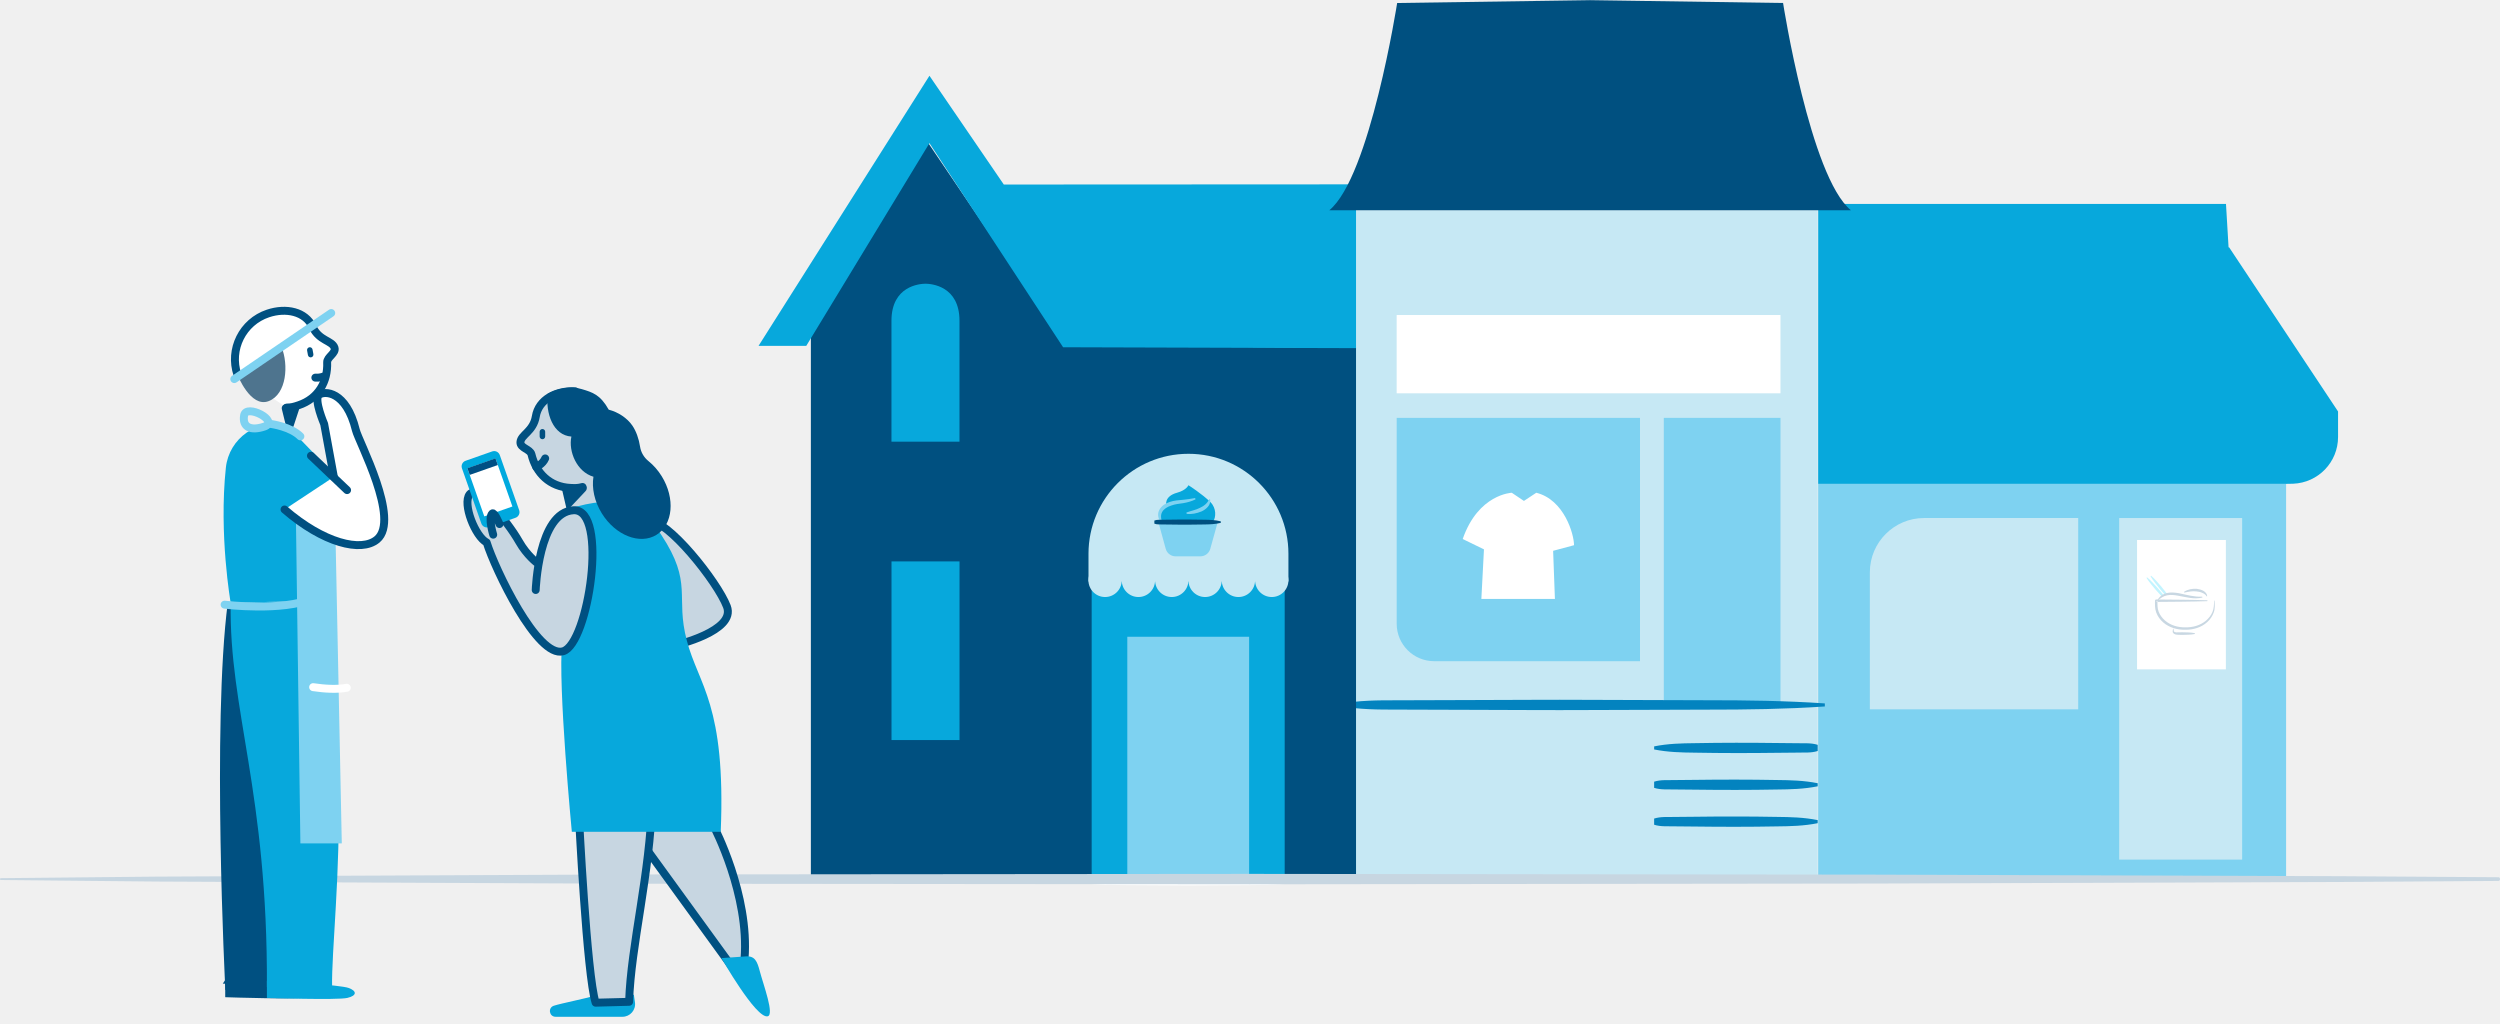
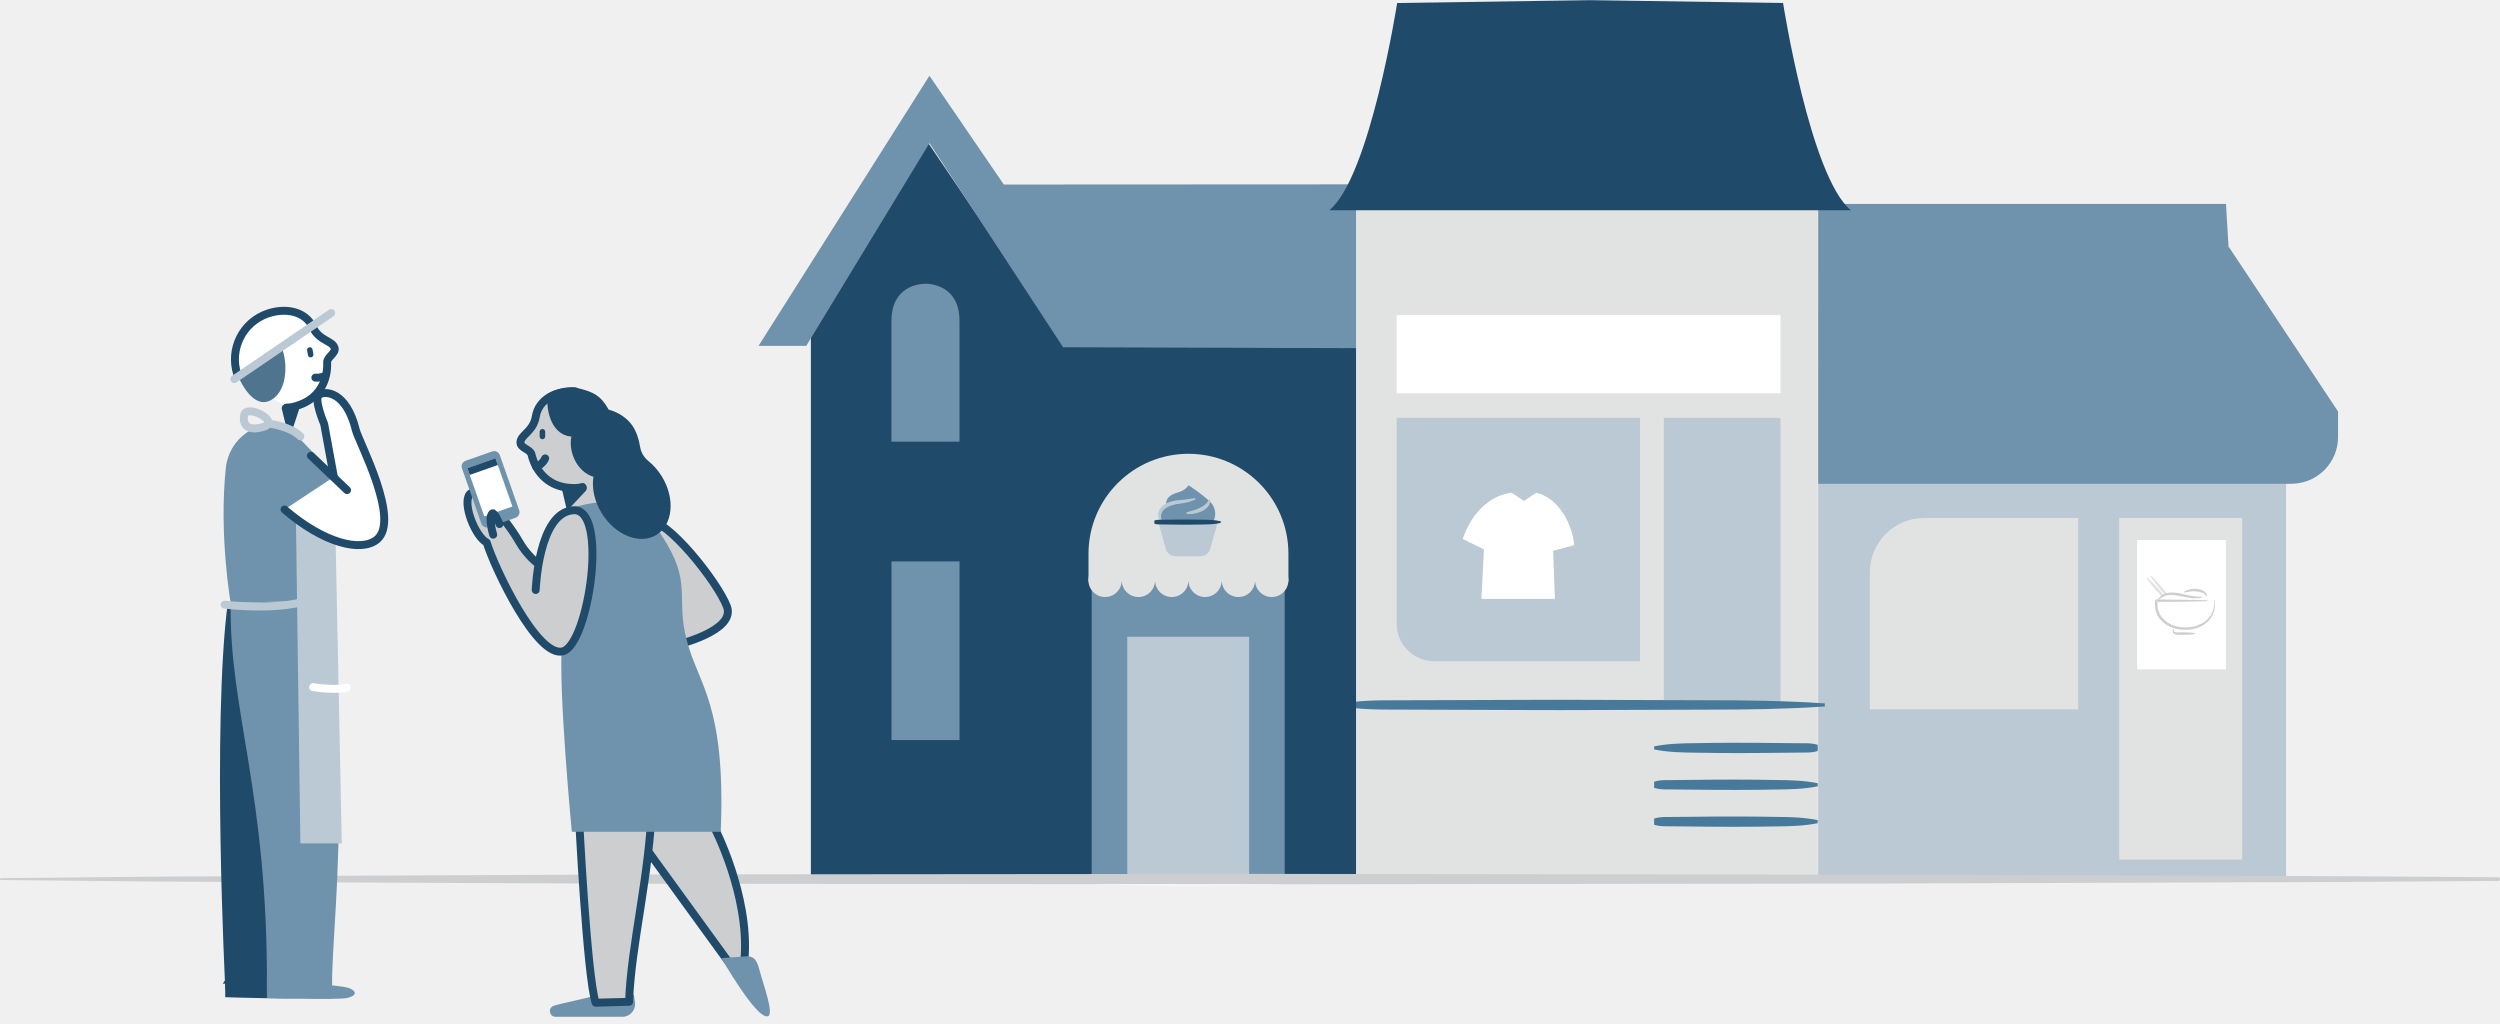
<svg xmlns="http://www.w3.org/2000/svg" version="1.1" viewBox="0 0 315 129">
  <g fill="none" fill-rule="evenodd">
-     <path d="m156.63 50.227c0.803-0.18 1.606-0.213 2.409-0.208 0.803 0.011 1.606 0.055 2.409 0.206 0.053 0.01 0.089 0.065 0.079 0.123-0.007 0.045-0.04 0.078-0.079 0.087-0.803 0.152-1.606 0.195-2.409 0.206-0.803 0.006-1.606-0.028-2.409-0.207-0.053-0.012-0.086-0.068-0.076-0.125 0.008-0.043 0.039-0.074 0.076-0.082" fill="#C7D6E1" />
-     <path d="m179.65 68.698c0.803-0.179 1.606-0.213 2.409-0.207 0.803 0.011 1.606 0.054 2.409 0.206 0.053 0.01 0.089 0.065 0.079 0.122-0.007 0.045-0.04 0.079-0.079 0.087-0.803 0.152-1.606 0.195-2.409 0.206-0.803 0.006-1.606-0.027-2.409-0.207-0.053-0.012-0.086-0.068-0.076-0.125 0.008-0.043 0.039-0.074 0.076-0.082" fill="#C7D6E1" />
-     <path d="m121.83 58.258c0.803-0.18 1.606-0.213 2.409-0.207 0.803 0.011 1.606 0.054 2.409 0.206 0.053 0.01 0.089 0.065 0.079 0.123-0.007 0.045-0.04 0.078-0.079 0.087-0.803 0.152-1.606 0.195-2.409 0.206-0.803 0.006-1.606-0.028-2.409-0.207-0.053-0.012-0.087-0.068-0.076-0.125 0.008-0.043 0.039-0.074 0.076-0.082" fill="#C7D6E1" />
-     <polygon points="229.09 111.13 288.05 111.13 288.05 60.967 229.09 60.967" fill="#7ED2F1" />
-     <path d="m235.6 72.111v17.261h26.253v-24.101h-19.412c-3.778 0-6.84 3.063-6.84 6.84" fill="#C6E8F4" />
-     <polygon points="267.02 108.31 282.51 108.31 282.51 65.271 267.02 65.271" fill="#C6E8F4" />
+     <path d="m156.63 50.227c0.803-0.18 1.606-0.213 2.409-0.208 0.803 0.011 1.606 0.055 2.409 0.206 0.053 0.01 0.089 0.065 0.079 0.123-0.007 0.045-0.04 0.078-0.079 0.087-0.803 0.152-1.606 0.195-2.409 0.206-0.803 0.006-1.606-0.028-2.409-0.207-0.053-0.012-0.086-0.068-0.076-0.125 0.008-0.043 0.039-0.074 0.076-0.082" fill="#CCCED0" />
+     <path d="m179.65 68.698c0.803-0.179 1.606-0.213 2.409-0.207 0.803 0.011 1.606 0.054 2.409 0.206 0.053 0.01 0.089 0.065 0.079 0.122-0.007 0.045-0.04 0.079-0.079 0.087-0.803 0.152-1.606 0.195-2.409 0.206-0.803 0.006-1.606-0.027-2.409-0.207-0.053-0.012-0.086-0.068-0.076-0.125 0.008-0.043 0.039-0.074 0.076-0.082" fill="#CCCED0" />
+     <path d="m121.83 58.258c0.803-0.18 1.606-0.213 2.409-0.207 0.803 0.011 1.606 0.054 2.409 0.206 0.053 0.01 0.089 0.065 0.079 0.123-0.007 0.045-0.04 0.078-0.079 0.087-0.803 0.152-1.606 0.195-2.409 0.206-0.803 0.006-1.606-0.028-2.409-0.207-0.053-0.012-0.087-0.068-0.076-0.125 0.008-0.043 0.039-0.074 0.076-0.082" fill="#CCCED0" />
+     <polygon points="229.09 111.13 288.05 111.13 288.05 60.967 229.09 60.967" fill="#BBC9D5" />
+     <path d="m235.6 72.111v17.261h26.253v-24.101h-19.412c-3.778 0-6.84 3.063-6.84 6.84" fill="#E1E2E2" />
+     <polygon points="267.02 108.31 282.51 108.31 282.51 65.271 267.02 65.271" fill="#E1E2E2" />
    <polygon points="269.27 84.34 280.46 84.34 280.46 68.038 269.27 68.038" fill="#fff" />
-     <path d="m280.8 31.162h0.069l13.733 20.696h-0.007v3.207c0 3.164-2.496 5.759-5.657 5.884-0.283 0.012-0.579 0.017-0.89 0.017h-58.961v-9.108l0.006-20.696 2.33e-4 -5.465h51.381l0.325 5.465z" fill="#07A8DC" />
+     <path d="m280.8 31.162h0.069l13.733 20.696h-0.007v3.207c0 3.164-2.496 5.759-5.657 5.884-0.283 0.012-0.579 0.017-0.89 0.017h-58.961v-9.108l0.006-20.696 2.33e-4 -5.465h51.381l0.325 5.465z" fill="#6F93AD" />
    <path d="m281.32 93.251h17.215" fill="#fff" />
    <path d="m286.54 110.55h6.77" fill="#fff" />
-     <polygon points="170.78 111.07 229.03 111.07 229.03 26.49 170.78 26.49" fill="#C6E8F4" />
-     <path d="m206.64 83.309h-25.938c-2.607 0-4.719-2.113-4.719-4.719v-25.938h30.657v30.657z" fill="#7ED2F1" />
+     <polygon points="170.78 111.07 229.03 111.07 229.03 26.49 170.78 26.49" fill="#E1E2E2" />
+     <path d="m206.64 83.309h-25.938c-2.607 0-4.719-2.113-4.719-4.719v-25.938h30.657v30.657z" fill="#BBC9D5" />
    <polygon points="175.98 49.557 224.34 49.557 224.34 39.693 175.98 39.693" fill="#fff" />
-     <polygon points="209.64 88.822 224.34 88.822 224.34 52.652 209.64 52.652" fill="#7ED2F1" />
+     <polygon points="209.64 88.822 224.34 88.822 224.34 52.652 209.64 52.652" fill="#BBC9D5" />
    <path d="m170.57 88.822h59.358" fill="#fff" />
-     <path d="m170.57 88.435c2.473-0.271 4.946-0.176 7.42-0.205l7.42-0.024c4.946-0.006 9.893-0.056 14.839-0.024l14.84 0.049c4.946-0.003 9.893 0.063 14.839 0.398v0.387c-4.946 0.335-9.893 0.402-14.839 0.399l-14.84 0.049c-4.946 0.032-9.893-0.018-14.839-0.024l-7.42-0.024c-2.474-0.03-4.947 0.066-7.42-0.205v-0.773z" fill="#0383BF" />
+     <path d="m170.57 88.435c2.473-0.271 4.946-0.176 7.42-0.205l7.42-0.024c4.946-0.006 9.893-0.056 14.839-0.024l14.84 0.049c4.946-0.003 9.893 0.063 14.839 0.398v0.387c-4.946 0.335-9.893 0.402-14.839 0.399l-14.84 0.049c-4.946 0.032-9.893-0.018-14.839-0.024l-7.42-0.024c-2.474-0.03-4.947 0.066-7.42-0.205v-0.773z" fill="#46799A" />
    <path d="m229.03 94.238h-20.608" fill="#fff" />
-     <path d="m229.03 94.625c-0.859 0.276-1.717 0.172-2.576 0.205l-2.576 0.024c-1.717 0.009-3.435 0.048-5.152 0.032-1.718 0.002-3.435-0.021-5.152-0.05-1.718-0.016-3.435-0.058-5.152-0.405v-0.387c1.717-0.348 3.435-0.389 5.152-0.405 1.717-0.03 3.435-0.053 5.152-0.051 1.717-0.016 3.435 0.023 5.152 0.032l2.576 0.025c0.859 0.032 1.717-0.071 2.576 0.205v0.773z" fill="#0383BF" />
+     <path d="m229.03 94.625c-0.859 0.276-1.717 0.172-2.576 0.205l-2.576 0.024c-1.717 0.009-3.435 0.048-5.152 0.032-1.718 0.002-3.435-0.021-5.152-0.05-1.718-0.016-3.435-0.058-5.152-0.405v-0.387c1.717-0.348 3.435-0.389 5.152-0.405 1.717-0.03 3.435-0.053 5.152-0.051 1.717-0.016 3.435 0.023 5.152 0.032l2.576 0.025c0.859 0.032 1.717-0.071 2.576 0.205v0.773z" fill="#46799A" />
    <path d="m208.42 98.88h20.608" fill="#fff" />
-     <path d="m208.42 98.493c0.859-0.276 1.717-0.172 2.576-0.205l2.576-0.024c1.717-0.01 3.435-0.048 5.152-0.032 1.717-0.003 3.435 0.021 5.152 0.05 1.718 0.016 3.435 0.057 5.152 0.405v0.387c-1.717 0.348-3.435 0.389-5.152 0.405-1.717 0.029-3.435 0.053-5.152 0.05-1.718 0.016-3.435-0.023-5.152-0.032l-2.576-0.024c-0.859-0.032-1.717 0.071-2.576-0.205v-0.773z" fill="#0383BF" />
+     <path d="m208.42 98.493c0.859-0.276 1.717-0.172 2.576-0.205l2.576-0.024c1.717-0.01 3.435-0.048 5.152-0.032 1.717-0.003 3.435 0.021 5.152 0.05 1.718 0.016 3.435 0.057 5.152 0.405v0.387c-1.717 0.348-3.435 0.389-5.152 0.405-1.717 0.029-3.435 0.053-5.152 0.05-1.718 0.016-3.435-0.023-5.152-0.032l-2.576-0.024c-0.859-0.032-1.717 0.071-2.576-0.205v-0.773z" fill="#46799A" />
    <path d="m208.42 103.52h20.608" fill="#fff" />
-     <path d="m208.42 103.14c0.859-0.276 1.717-0.172 2.576-0.205l2.576-0.024c1.717-0.01 3.435-0.048 5.152-0.032 1.717-0.003 3.435 0.021 5.152 0.05 1.718 0.016 3.435 0.057 5.152 0.405v0.387c-1.717 0.348-3.435 0.389-5.152 0.405-1.717 0.029-3.435 0.053-5.152 0.05-1.718 0.016-3.435-0.023-5.152-0.032l-2.576-0.024c-0.859-0.032-1.717 0.071-2.576-0.205v-0.773z" fill="#0383BF" />
+     <path d="m208.42 103.14c0.859-0.276 1.717-0.172 2.576-0.205l2.576-0.024c1.717-0.01 3.435-0.048 5.152-0.032 1.717-0.003 3.435 0.021 5.152 0.05 1.718 0.016 3.435 0.057 5.152 0.405v0.387c-1.717 0.348-3.435 0.389-5.152 0.405-1.717 0.029-3.435 0.053-5.152 0.05-1.718 0.016-3.435-0.023-5.152-0.032l-2.576-0.024c-0.859-0.032-1.717 0.071-2.576-0.205v-0.773z" fill="#46799A" />
    <path d="m186.98 69.22l-2.679-1.304c1.963-5.673 6.182-5.829 6.182-5.829l1.532 1.029 1.556-1.029c3.52 0.873 4.756 5.221 4.756 6.608l-2.633 0.707 0.225 6.067h-9.267l0.327-6.249z" fill="#fff" />
-     <polygon points="102.17 111.03 102.17 41.893 116.83 17.834 134.25 43.552 170.86 43.829 170.86 111.03" fill="#005080" />
-     <polygon points="112.33 93.247 120.9 93.247 120.9 70.737 112.33 70.737" fill="#07A8DC" />
-     <polygon points="137.55 68.018 137.55 111.23 149.71 111.23 161.87 111.23 161.87 68.018" fill="#07A8DC" />
-     <path d="m116.61 35.747c-0.744 0.009-4.286 0.284-4.286 4.675v15.231h4.286 4.286v-15.231c0-4.391-3.542-4.666-4.286-4.675" fill="#07A8DC" />
-     <polygon points="142.04 111.23 157.39 111.23 157.39 80.231 142.04 80.231" fill="#7ED2F1" />
-     <polygon points="95.576 43.579 117.11 9.545 126.48 23.251 170.86 23.228 170.86 43.867 133.95 43.753 117.11 18.035 101.59 43.579" fill="#07A8DC" />
-     <path d="m200.43 26.49h32.781c-5.127-4.207-8.544-26.112-8.544-26.112l-24.236-0.356v-0.002l-0.077 0.001-0.077-0.001v0.002l-24.236 0.356s-3.418 21.905-8.545 26.112h32.781" fill="#005080" />
-     <path d="m137.15 69.774c0-6.956 5.64-12.596 12.596-12.596 6.956 0 12.596 5.64 12.596 12.596v3.496h-25.192v-3.496z" fill="#C6E8F4" />
+     <polygon points="102.17 111.03 102.17 41.893 116.83 17.834 134.25 43.552 170.86 43.829 170.86 111.03" fill="#204A69" />
+     <polygon points="112.33 93.247 120.9 93.247 120.9 70.737 112.33 70.737" fill="#6F93AD" />
+     <polygon points="137.55 68.018 137.55 111.23 149.71 111.23 161.87 111.23 161.87 68.018" fill="#6F93AD" />
+     <path d="m116.61 35.747c-0.744 0.009-4.286 0.284-4.286 4.675v15.231h4.286 4.286v-15.231c0-4.391-3.542-4.666-4.286-4.675" fill="#6F93AD" />
+     <polygon points="142.04 111.23 157.39 111.23 157.39 80.231 142.04 80.231" fill="#BBC9D5" />
+     <polygon points="95.576 43.579 117.11 9.545 126.48 23.251 170.86 23.228 170.86 43.867 133.95 43.753 117.11 18.035 101.59 43.579" fill="#6F93AD" />
+     <path d="m200.43 26.49h32.781c-5.127-4.207-8.544-26.112-8.544-26.112l-24.236-0.356v-0.002l-0.077 0.001-0.077-0.001v0.002l-24.236 0.356s-3.418 21.905-8.545 26.112h32.781" fill="#204A69" />
+     <path d="m137.15 69.774c0-6.956 5.64-12.596 12.596-12.596 6.956 0 12.596 5.64 12.596 12.596v3.496h-25.192v-3.496z" fill="#E1E2E2" />
    <path d="m162.92 111.3c-2.201 0.22-4.402 0.218-6.603 0.231l-6.603 0.039-6.603-0.039c-2.2-0.013-4.401-0.01-6.602-0.231v-0.145c2.201-0.221 4.402-0.218 6.602-0.231l6.603-0.039 6.603 0.039c2.201 0.013 4.402 0.011 6.603 0.231v0.145z" fill="#fff" />
-     <path d="m152.85 65.715c0.372-0.525 0.436-1.676-0.322-2.433-1.05-1.048-2.787-2.145-2.787-2.145s-0.235 0.619-1.428 0.946c-1.694 0.464-1.354 1.61-1.354 1.61-0.866 0.479-1.234 1.379-0.577 2.022" fill="#07A8DC" />
-     <path d="m145.99 65.904l0.89 3.244c0.154 0.561 0.664 0.95 1.246 0.95h3.124c0.58 0 1.089-0.386 1.245-0.945l0.905-3.248" fill="#7ED2F1" />
-     <path d="m146.42 65.931c-0.429-0.346-0.655-1.04-0.376-1.622 0.272-0.576 0.834-0.902 1.363-1.072 0.536-0.175 1.106-0.221 1.622-0.26 0.518-0.041 1.031-0.134 1.556-0.223l0.054 0.165c-0.488 0.241-1.018 0.391-1.559 0.48-0.541 0.073-1.041 0.127-1.517 0.305-0.469 0.157-0.91 0.41-1.126 0.798-0.222 0.385-0.179 0.897 0.051 1.376l-0.068 0.053z" fill="#7ED2F1" />
-     <path d="m145.45 65.59c0.349-0.138 0.697-0.086 1.046-0.103l1.046-0.012c0.697-0.005 1.394-0.024 2.092-0.016 0.697-0.001 1.394 0.01 2.091 0.026 0.697 0.008 1.394 0.028 2.092 0.203v0.193c-0.697 0.173-1.394 0.194-2.092 0.203-0.697 0.015-1.394 0.027-2.091 0.026-0.697 0.008-1.394-0.012-2.092-0.016l-1.046-0.012c-0.349-0.017-0.697 0.035-1.046-0.103v-0.387z" fill="#005080" />
-     <path d="m152.47 62.904c0.075 0.327-0.051 0.702-0.28 0.956-0.227 0.261-0.511 0.453-0.81 0.585-0.605 0.246-1.237 0.378-1.867 0.301l-0.019-0.173c0.582-0.214 1.168-0.314 1.681-0.575 0.255-0.122 0.498-0.26 0.697-0.44 0.205-0.179 0.356-0.385 0.511-0.664l0.086 0.01z" fill="#7ED2F1" />
-     <path d="m141.34 73.126c0 1.159-0.94 2.099-2.099 2.099s-2.099-0.94-2.099-2.099c0-1.16 0.94-2.099 2.099-2.099s2.099 0.939 2.099 2.099" fill="#C6E8F4" />
-     <path d="m145.54 73.126c0 1.159-0.94 2.099-2.099 2.099s-2.099-0.94-2.099-2.099c0-1.16 0.94-2.099 2.099-2.099s2.099 0.939 2.099 2.099" fill="#C6E8F4" />
-     <path d="m149.74 73.126c0 1.159-0.94 2.099-2.099 2.099s-2.099-0.94-2.099-2.099c0-1.16 0.94-2.099 2.099-2.099s2.099 0.939 2.099 2.099" fill="#C6E8F4" />
-     <path d="m153.94 73.126c0 1.159-0.94 2.099-2.099 2.099s-2.099-0.94-2.099-2.099c0-1.16 0.94-2.099 2.099-2.099s2.099 0.939 2.099 2.099" fill="#C6E8F4" />
-     <path d="m158.14 73.126c0 1.159-0.94 2.099-2.099 2.099s-2.099-0.94-2.099-2.099c0-1.16 0.94-2.099 2.099-2.099s2.099 0.939 2.099 2.099" fill="#C6E8F4" />
-     <path d="m162.34 73.126c0 1.159-0.94 2.099-2.099 2.099s-2.099-0.94-2.099-2.099c0-1.16 0.939-2.099 2.099-2.099s2.099 0.939 2.099 2.099" fill="#C6E8F4" />
-     <path d="m0.084 110.65l19.672-0.196 19.672-0.094 39.344-0.178 78.687-0.073 78.687 0.094 39.344 0.128 19.672 0.071 19.672 0.131c0.093 5.81e-4 0.168 0.105 0.168 0.233-4.22e-4 0.127-0.076 0.23-0.168 0.231l-19.672 0.132-19.672 0.07-39.344 0.128-78.687 0.095-78.687-0.074-39.344-0.178-19.672-0.094-19.672-0.196c-0.047-5.8e-4 -0.084-0.053-0.084-0.117 4.2201e-4 -0.064 0.038-0.115 0.084-0.115" fill="#C7D6E1" />
-     <path d="m148.34 106.47c2.498-0.44 3.268 2.355 3.268 2.355" stroke="#7ED2F1" stroke-linecap="round" stroke-linejoin="round" />
-     <path d="m273.02 75.71c-0.532-0.383-0.928-0.884-1.361-1.353-0.407-0.491-0.834-0.966-1.18-1.511-0.017-0.027-0.009-0.063 0.018-0.081 0.022-0.014 0.05-0.011 0.069 0.005 0.494 0.415 0.906 0.902 1.34 1.371 0.406 0.493 0.85 0.953 1.158 1.531 0.008 0.015 0.002 0.032-0.012 0.04-0.01 0.006-0.023 0.005-0.031-0.002" fill="#C2F4FF" />
-     <path d="m273.45 75.57c-0.522-0.396-0.905-0.908-1.326-1.387-0.393-0.503-0.808-0.988-1.14-1.542-0.017-0.028-0.008-0.064 0.02-0.081 0.023-0.013 0.05-0.01 0.069 0.007 0.483 0.428 0.883 0.926 1.303 1.406 0.393 0.503 0.825 0.974 1.118 1.56 0.007 0.015 0.001 0.032-0.013 0.039-0.01 0.005-0.023 0.004-0.031-0.003" fill="#C2F4FF" />
+     <path d="m152.85 65.715c0.372-0.525 0.436-1.676-0.322-2.433-1.05-1.048-2.787-2.145-2.787-2.145s-0.235 0.619-1.428 0.946c-1.694 0.464-1.354 1.61-1.354 1.61-0.866 0.479-1.234 1.379-0.577 2.022" fill="#6F93AD" />
+     <path d="m145.99 65.904l0.89 3.244c0.154 0.561 0.664 0.95 1.246 0.95h3.124c0.58 0 1.089-0.386 1.245-0.945l0.905-3.248" fill="#BBC9D5" />
+     <path d="m146.42 65.931c-0.429-0.346-0.655-1.04-0.376-1.622 0.272-0.576 0.834-0.902 1.363-1.072 0.536-0.175 1.106-0.221 1.622-0.26 0.518-0.041 1.031-0.134 1.556-0.223l0.054 0.165c-0.488 0.241-1.018 0.391-1.559 0.48-0.541 0.073-1.041 0.127-1.517 0.305-0.469 0.157-0.91 0.41-1.126 0.798-0.222 0.385-0.179 0.897 0.051 1.376l-0.068 0.053z" fill="#BBC9D5" />
+     <path d="m145.45 65.59c0.349-0.138 0.697-0.086 1.046-0.103l1.046-0.012c0.697-0.005 1.394-0.024 2.092-0.016 0.697-0.001 1.394 0.01 2.091 0.026 0.697 0.008 1.394 0.028 2.092 0.203v0.193c-0.697 0.173-1.394 0.194-2.092 0.203-0.697 0.015-1.394 0.027-2.091 0.026-0.697 0.008-1.394-0.012-2.092-0.016l-1.046-0.012c-0.349-0.017-0.697 0.035-1.046-0.103v-0.387z" fill="#204A69" />
+     <path d="m152.47 62.904c0.075 0.327-0.051 0.702-0.28 0.956-0.227 0.261-0.511 0.453-0.81 0.585-0.605 0.246-1.237 0.378-1.867 0.301l-0.019-0.173c0.582-0.214 1.168-0.314 1.681-0.575 0.255-0.122 0.498-0.26 0.697-0.44 0.205-0.179 0.356-0.385 0.511-0.664l0.086 0.01z" fill="#BBC9D5" />
+     <path d="m141.34 73.126c0 1.159-0.94 2.099-2.099 2.099s-2.099-0.94-2.099-2.099c0-1.16 0.94-2.099 2.099-2.099s2.099 0.939 2.099 2.099" fill="#E1E2E2" />
+     <path d="m145.54 73.126c0 1.159-0.94 2.099-2.099 2.099s-2.099-0.94-2.099-2.099c0-1.16 0.94-2.099 2.099-2.099s2.099 0.939 2.099 2.099" fill="#E1E2E2" />
+     <path d="m149.74 73.126c0 1.159-0.94 2.099-2.099 2.099s-2.099-0.94-2.099-2.099c0-1.16 0.94-2.099 2.099-2.099s2.099 0.939 2.099 2.099" fill="#E1E2E2" />
+     <path d="m153.94 73.126c0 1.159-0.94 2.099-2.099 2.099s-2.099-0.94-2.099-2.099c0-1.16 0.94-2.099 2.099-2.099s2.099 0.939 2.099 2.099" fill="#E1E2E2" />
+     <path d="m158.14 73.126c0 1.159-0.94 2.099-2.099 2.099s-2.099-0.94-2.099-2.099c0-1.16 0.94-2.099 2.099-2.099s2.099 0.939 2.099 2.099" fill="#E1E2E2" />
+     <path d="m162.34 73.126c0 1.159-0.94 2.099-2.099 2.099s-2.099-0.94-2.099-2.099c0-1.16 0.939-2.099 2.099-2.099s2.099 0.939 2.099 2.099" fill="#E1E2E2" />
+     <path d="m0.084 110.65l19.672-0.196 19.672-0.094 39.344-0.178 78.687-0.073 78.687 0.094 39.344 0.128 19.672 0.071 19.672 0.131c0.093 5.81e-4 0.168 0.105 0.168 0.233-4.22e-4 0.127-0.076 0.23-0.168 0.231l-19.672 0.132-19.672 0.07-39.344 0.128-78.687 0.095-78.687-0.074-39.344-0.178-19.672-0.094-19.672-0.196c-0.047-5.8e-4 -0.084-0.053-0.084-0.117 4.2201e-4 -0.064 0.038-0.115 0.084-0.115" fill="#CCCED0" />
+     <path d="m148.34 106.47c2.498-0.44 3.268 2.355 3.268 2.355" stroke="#BBC9D5" stroke-linecap="round" stroke-linejoin="round" />
+     <path d="m273.02 75.71c-0.532-0.383-0.928-0.884-1.361-1.353-0.407-0.491-0.834-0.966-1.18-1.511-0.017-0.027-0.009-0.063 0.018-0.081 0.022-0.014 0.05-0.011 0.069 0.005 0.494 0.415 0.906 0.902 1.34 1.371 0.406 0.493 0.85 0.953 1.158 1.531 0.008 0.015 0.002 0.032-0.012 0.04-0.01 0.006-0.023 0.005-0.031-0.002" fill="#E1E2E2" />
+     <path d="m273.45 75.57c-0.522-0.396-0.905-0.908-1.326-1.387-0.393-0.503-0.808-0.988-1.14-1.542-0.017-0.028-0.008-0.064 0.02-0.081 0.023-0.013 0.05-0.01 0.069 0.007 0.483 0.428 0.883 0.926 1.303 1.406 0.393 0.503 0.825 0.974 1.118 1.56 0.007 0.015 0.001 0.032-0.013 0.039-0.01 0.005-0.023 0.004-0.031-0.003" fill="#E1E2E2" />
    <path d="m273.84 79.235v0.332c0 0.163 0.229 0.295 0.511 0.295h2.176" fill="#fff" />
-     <path d="m273.86 79.235l0.031 0.196c0.011 0.065 0.012 0.142 0.039 0.153 0.054 0.05 0.164 0.087 0.27 0.096 0.207 0.009 0.507-0.01 0.755-0.013 0.521 0.016 1.042 0.004 1.563 0.106 0.032 0.006 0.053 0.038 0.046 0.07-0.005 0.024-0.024 0.042-0.046 0.046-0.521 0.103-1.042 0.091-1.563 0.107-0.272-0.017-0.496 0.009-0.806-0.045-0.142-0.042-0.306-0.104-0.381-0.288-0.034-0.107 0.002-0.169 0.003-0.232l0.031-0.196c0.002-0.016 0.017-0.027 0.034-0.024 0.013 0.002 0.023 0.012 0.024 0.024" fill="#C8D7E2" />
+     <path d="m273.86 79.235l0.031 0.196c0.011 0.065 0.012 0.142 0.039 0.153 0.054 0.05 0.164 0.087 0.27 0.096 0.207 0.009 0.507-0.01 0.755-0.013 0.521 0.016 1.042 0.004 1.563 0.106 0.032 0.006 0.053 0.038 0.046 0.07-0.005 0.024-0.024 0.042-0.046 0.046-0.521 0.103-1.042 0.091-1.563 0.107-0.272-0.017-0.496 0.009-0.806-0.045-0.142-0.042-0.306-0.104-0.381-0.288-0.034-0.107 0.002-0.169 0.003-0.232l0.031-0.196c0.002-0.016 0.017-0.027 0.034-0.024 0.013 0.002 0.023 0.012 0.024 0.024" fill="#CCCED0" />
    <path d="m271.82 75.69c1.468-1.881 3.504-0.124 5.641-0.451" fill="#fff" />
-     <path d="m271.79 75.672c0.245-0.443 0.681-0.808 1.201-0.944 0.521-0.125 1.049-0.071 1.544 0.015 0.989 0.203 1.925 0.486 2.91 0.439 0.032-0.002 0.06 0.023 0.062 0.055 0.001 0.028-0.017 0.052-0.044 0.06-0.495 0.126-1.018 0.107-1.516 0.039-0.501-0.07-0.988-0.189-1.47-0.27-0.479-0.089-0.962-0.153-1.418-0.055-0.46 0.085-0.856 0.36-1.223 0.697-0.012 0.011-0.031 0.01-0.042-0.002-0.009-0.01-0.01-0.023-0.004-0.034" fill="#C8D7E2" />
+     <path d="m271.79 75.672c0.245-0.443 0.681-0.808 1.201-0.944 0.521-0.125 1.049-0.071 1.544 0.015 0.989 0.203 1.925 0.486 2.91 0.439 0.032-0.002 0.06 0.023 0.062 0.055 0.001 0.028-0.017 0.052-0.044 0.06-0.495 0.126-1.018 0.107-1.516 0.039-0.501-0.07-0.988-0.189-1.47-0.27-0.479-0.089-0.962-0.153-1.418-0.055-0.46 0.085-0.856 0.36-1.223 0.697-0.012 0.011-0.031 0.01-0.042-0.002-0.009-0.01-0.01-0.023-0.004-0.034" fill="#CCCED0" />
    <path d="m278.06 75.127c-0.133-0.636-1.473-1.105-2.833-0.521" fill="#fff" />
-     <path d="m278.04 75.133c-0.139-0.219-0.335-0.343-0.561-0.437-0.219-0.103-0.465-0.154-0.711-0.176-0.498-0.069-0.996 0.031-1.509 0.14-0.032 0.007-0.064-0.012-0.071-0.044-0.006-0.024 0.006-0.049 0.025-0.063 0.461-0.301 1.034-0.403 1.589-0.36 0.279 0.032 0.554 0.109 0.809 0.243 0.241 0.136 0.495 0.378 0.486 0.685-5.81e-4 0.017-0.014 0.03-0.031 0.029-0.01 0-0.019-0.005-0.024-0.013l-0.002-0.003z" fill="#C8D7E2" />
+     <path d="m278.04 75.133c-0.139-0.219-0.335-0.343-0.561-0.437-0.219-0.103-0.465-0.154-0.711-0.176-0.498-0.069-0.996 0.031-1.509 0.14-0.032 0.007-0.064-0.012-0.071-0.044-0.006-0.024 0.006-0.049 0.025-0.063 0.461-0.301 1.034-0.403 1.589-0.36 0.279 0.032 0.554 0.109 0.809 0.243 0.241 0.136 0.495 0.378 0.486 0.685-5.81e-4 0.017-0.014 0.03-0.031 0.029-0.01 0-0.019-0.005-0.024-0.013l-0.002-0.003z" fill="#CCCED0" />
    <path d="m279.01 75.69v0.573c0 1.621-1.573 2.934-3.513 2.934h-0.302c-1.94 0-3.513-1.314-3.513-2.934v-0.573h6.41" fill="#fff" />
-     <path d="m279.04 75.69c0.019 0.475 0.069 0.982-0.102 1.461-0.162 0.472-0.454 0.899-0.827 1.234-0.744 0.678-1.778 0.985-2.764 0.963-0.984 0.027-2.023-0.261-2.791-0.932-0.384-0.331-0.692-0.758-0.87-1.24-0.185-0.488-0.16-1.019-0.157-1.487-5.8e-4 -0.085 0.069-0.154 0.154-0.154 1.068 0.004 2.137 0.009 3.205 0.03 1.068 0.016 2.136 0.027 3.204 0.067 0.032 0.001 0.057 0.028 0.056 0.06-0.001 0.031-0.026 0.055-0.056 0.056-1.068 0.04-2.136 0.05-3.204 0.067-1.068 0.02-2.137 0.026-3.205 0.029l0.154-0.154c0.001 0.493-0.016 0.951 0.15 1.376 0.159 0.425 0.442 0.798 0.783 1.103 0.694 0.615 1.639 0.893 2.576 0.877 0.937 0.021 1.888-0.239 2.605-0.845 0.351-0.302 0.652-0.674 0.825-1.109 0.18-0.435 0.188-0.917 0.205-1.402 5.8e-4 -0.016 0.014-0.028 0.03-0.028 0.015 5.803e-4 0.027 0.013 0.028 0.028" fill="#C8D7E2" />
+     <path d="m279.04 75.69c0.019 0.475 0.069 0.982-0.102 1.461-0.162 0.472-0.454 0.899-0.827 1.234-0.744 0.678-1.778 0.985-2.764 0.963-0.984 0.027-2.023-0.261-2.791-0.932-0.384-0.331-0.692-0.758-0.87-1.24-0.185-0.488-0.16-1.019-0.157-1.487-5.8e-4 -0.085 0.069-0.154 0.154-0.154 1.068 0.004 2.137 0.009 3.205 0.03 1.068 0.016 2.136 0.027 3.204 0.067 0.032 0.001 0.057 0.028 0.056 0.06-0.001 0.031-0.026 0.055-0.056 0.056-1.068 0.04-2.136 0.05-3.204 0.067-1.068 0.02-2.137 0.026-3.205 0.029l0.154-0.154c0.001 0.493-0.016 0.951 0.15 1.376 0.159 0.425 0.442 0.798 0.783 1.103 0.694 0.615 1.639 0.893 2.576 0.877 0.937 0.021 1.888-0.239 2.605-0.845 0.351-0.302 0.652-0.674 0.825-1.109 0.18-0.435 0.188-0.917 0.205-1.402 5.8e-4 -0.016 0.014-0.028 0.03-0.028 0.015 5.803e-4 0.027 0.013 0.028 0.028" fill="#CCCED0" />
    <g transform="translate(27 38)">
      <g transform="translate(2.2812 .70504)">
        <path d="m6.861 12.648c0.605-0.011 0.885-0.095 1.489-0.296 2.487-0.833 3.688-2.981 3.591-5.401-0.027-0.684 1.159-1.145 0.923-1.85-0.305-0.912-1.927-0.849-2.748-2.602-0.92-1.966-3.356-2.469-5.635-1.706-3.191 1.068-4.913 4.522-3.845 7.713" fill="#fff" />
-         <path d="m6.861 12.648c0.605-0.011 0.885-0.095 1.489-0.296 2.487-0.833 3.688-2.981 3.591-5.401-0.027-0.684 1.159-1.145 0.923-1.85-0.305-0.912-1.927-0.849-2.748-2.602-0.92-1.966-3.356-2.469-5.635-1.706-3.191 1.068-4.913 4.522-3.845 7.713" stroke="#005081" stroke-linecap="round" stroke-linejoin="round" />
+         <path d="m6.861 12.648c0.605-0.011 0.885-0.095 1.489-0.296 2.487-0.833 3.688-2.981 3.591-5.401-0.027-0.684 1.159-1.145 0.923-1.85-0.305-0.912-1.927-0.849-2.748-2.602-0.92-1.966-3.356-2.469-5.635-1.706-3.191 1.068-4.913 4.522-3.845 7.713" stroke="#204A69" stroke-linecap="round" stroke-linejoin="round" />
      </g>
      <path d="m8.479 5.733c0.888 2.22 0.666 5.921-1.628 6.809-2.295 0.888-3.934-3.331-3.934-3.331l5.562-3.478z" fill="#4E748E" />
      <g transform="translate(.71875 37.424)">
-         <path d="m1.347 0.54c-1.998 15.431-0.32 48.404-0.32 48.404h7.548l0.666-27.644" fill="#005081" />
-         <path d="m1.347 0.54c-1.998 15.431-0.32 48.404-0.32 48.404h7.548l0.666-27.644" stroke="#005081" stroke-width=".735" />
+         <path d="m1.347 0.54c-1.998 15.431-0.32 48.404-0.32 48.404h7.548l0.666-27.644" fill="#204A69" />
+         <path d="m1.347 0.54c-1.998 15.431-0.32 48.404-0.32 48.404h7.548l0.666-27.644" stroke="#204A69" stroke-width=".735" />
      </g>
-       <path d="m1.744 85.591c2.295 0.074 9.25 0.518 10.287 0.888 1.036 0.37 1.109 0.517-0.148 0.813-1.258 0.296-10.138 0-10.138 0v-1.702z" fill="#005081" />
-       <path d="m1.744 85.591c2.295 0.074 9.25 0.518 10.287 0.888 1.036 0.37 1.109 0.517-0.148 0.813-1.258 0.296-10.138 0-10.138 0v-1.702z" stroke="#005081" stroke-width=".735" />
-       <path d="m14.401 37.631s0.826 11.695 1.221 23.758c0.331 10.087-0.879 20.733-0.777 24.979h-8.215c0.111-24.646-4.786-34.859-4.564-48.404" fill="#07A8DC" />
-       <path d="m47.835 87.472c-0.978 0.338-4.108 0.941-5.054 1.251-0.773 0.254-0.589 1.392 0.224 1.392h8.421c0.97 0 1.716-0.859 1.579-1.82l-0.138-0.955-5.033 0.132z" fill="#07A8DC" />
-       <path d="m2.066 37.964l12.446-0.333-0.185-7.624-2.886-1.553 3.515-6.809-2.331-2.442-3.538-3.655c-3.64-0.848-7.231 1.664-7.628 5.38-0.902 8.452 0.608 17.038 0.608 17.038z" fill="#07A8DC" />
-       <polygon points="10.293 27.861 10.848 68.272 16.066 68.272 15.289 30.304" fill="#7ED2F1" />
+       <path d="m1.744 85.591c2.295 0.074 9.25 0.518 10.287 0.888 1.036 0.37 1.109 0.517-0.148 0.813-1.258 0.296-10.138 0-10.138 0v-1.702z" fill="#204A69" />
+       <path d="m1.744 85.591c2.295 0.074 9.25 0.518 10.287 0.888 1.036 0.37 1.109 0.517-0.148 0.813-1.258 0.296-10.138 0-10.138 0v-1.702z" stroke="#204A69" stroke-width=".735" />
+       <path d="m14.401 37.631s0.826 11.695 1.221 23.758c0.331 10.087-0.879 20.733-0.777 24.979h-8.215c0.111-24.646-4.786-34.859-4.564-48.404" fill="#6F93AD" />
+       <path d="m47.835 87.472c-0.978 0.338-4.108 0.941-5.054 1.251-0.773 0.254-0.589 1.392 0.224 1.392h8.421c0.97 0 1.716-0.859 1.579-1.82l-0.138-0.955-5.033 0.132z" fill="#6F93AD" />
+       <path d="m2.066 37.964l12.446-0.333-0.185-7.624-2.886-1.553 3.515-6.809-2.331-2.442-3.538-3.655c-3.64-0.848-7.231 1.664-7.628 5.38-0.902 8.452 0.608 17.038 0.608 17.038z" fill="#6F93AD" />
+       <polygon points="10.293 27.861 10.848 68.272 16.066 68.272 15.289 30.304" fill="#BBC9D5" />
      <g transform="translate(8.5312 10.861)">
        <path d="m0.319 15.335c4.884 4.219 9.659 5.44 11.656 3.773 2.984-2.488-2.312-12.326-2.664-13.765-1.221-4.996-3.996-4.995-4.662-4.44s0.666 3.663 0.666 3.663l1.221 6.662" fill="#fff" />
-         <path d="m0.319 15.335c4.884 4.219 9.659 5.44 11.656 3.773 2.984-2.488-2.312-12.326-2.664-13.765-1.221-4.996-3.996-4.995-4.662-4.44s0.666 3.663 0.666 3.663l1.221 6.662" stroke="#005081" stroke-linecap="round" stroke-linejoin="round" />
+         <path d="m0.319 15.335c4.884 4.219 9.659 5.44 11.656 3.773 2.984-2.488-2.312-12.326-2.664-13.765-1.221-4.996-3.996-4.995-4.662-4.44s0.666 3.663 0.666 3.663l1.221 6.662" stroke="#204A69" stroke-linecap="round" stroke-linejoin="round" />
      </g>
-       <path d="m12.18 19.424l4.552 4.33" stroke="#005081" stroke-linecap="round" stroke-linejoin="round" />
-       <path d="m6.629 85.591c2.295 0.074 9.25 0.518 10.287 0.888 1.036 0.37 1.11 0.962-0.148 1.258-1.258 0.296-10.138 0-10.138 0v-2.146z" fill="#07A8DC" />
-       <polygon points="10.186 13.501 9.515 15.537 8.998 13.429" stroke="#005081" stroke-linecap="round" stroke-linejoin="round" />
-       <path d="m12.402 37.41c-3.775 1.665-11.102 0.777-11.102 0.777" stroke="#7ED2F1" stroke-linecap="round" stroke-linejoin="round" />
+       <path d="m12.18 19.424l4.552 4.33" stroke="#204A69" stroke-linecap="round" stroke-linejoin="round" />
+       <path d="m6.629 85.591c2.295 0.074 9.25 0.518 10.287 0.888 1.036 0.37 1.11 0.962-0.148 1.258-1.258 0.296-10.138 0-10.138 0v-2.146z" fill="#6F93AD" />
+       <polygon points="10.186 13.501 9.515 15.537 8.998 13.429" stroke="#204A69" stroke-linecap="round" stroke-linejoin="round" />
+       <path d="m12.402 37.41c-3.775 1.665-11.102 0.777-11.102 0.777" stroke="#BBC9D5" stroke-linecap="round" stroke-linejoin="round" />
      <path d="m16.695 48.658c-1.239 0.227-2.746 0.146-4.241-0.076" stroke="#fff" stroke-linecap="round" stroke-linejoin="round" />
-       <path d="m6.307 15.747c1.964-0.667-2.295-2.93-2.551-1.409-0.255 1.521 0.875 1.978 2.551 1.409z" stroke="#7ED2F1" stroke-linecap="round" stroke-linejoin="round" />
-       <path d="m7.185 15.427s2.442 0.334 3.663 1.555" stroke="#7ED2F1" stroke-linecap="round" stroke-linejoin="round" />
-       <path d="m2.522 9.766l12.212-8.326" stroke="#7ED2F1" stroke-linecap="round" stroke-linejoin="round" />
-       <path d="m12.734 9.582c0.544 0.047 0.998-0.133 0.998-0.133" stroke="#005081" stroke-linecap="round" stroke-linejoin="round" />
-       <path d="m12.207 7.025c-0.19 0.035-0.372-0.091-0.407-0.28l-0.106-0.581c-0.035-0.19 0.091-0.372 0.28-0.407 0.189-0.034 0.371 0.091 0.406 0.28l0.106 0.581c0.035 0.19-0.09 0.372-0.28 0.406" fill="#005081" />
-       <polygon points="49.731 29.116 44.992 29.116 44.211 18.356 49.731 18.356" fill="#C7D6E1" />
+       <path d="m6.307 15.747c1.964-0.667-2.295-2.93-2.551-1.409-0.255 1.521 0.875 1.978 2.551 1.409z" stroke="#BBC9D5" stroke-linecap="round" stroke-linejoin="round" />
+       <path d="m7.185 15.427s2.442 0.334 3.663 1.555" stroke="#BBC9D5" stroke-linecap="round" stroke-linejoin="round" />
+       <path d="m2.522 9.766l12.212-8.326" stroke="#BBC9D5" stroke-linecap="round" stroke-linejoin="round" />
+       <path d="m12.734 9.582c0.544 0.047 0.998-0.133 0.998-0.133" stroke="#204A69" stroke-linecap="round" stroke-linejoin="round" />
+       <path d="m12.207 7.025c-0.19 0.035-0.372-0.091-0.407-0.28l-0.106-0.581c-0.035-0.19 0.091-0.372 0.28-0.407 0.189-0.034 0.371 0.091 0.406 0.28l0.106 0.581c0.035 0.19-0.09 0.372-0.28 0.406" fill="#204A69" />
+       <polygon points="49.731 29.116 44.992 29.116 44.211 18.356 49.731 18.356" fill="#CCCED0" />
      <g transform="translate(54.625 27.268)">
-         <path d="m0.047 0.342c2.369-0.296 8.734 7.698 9.918 10.806 1.184 3.108-6.513 4.884-6.513 4.884" fill="#C7D6E1" />
-         <path d="m0.047 0.342c2.369-0.296 8.734 7.698 9.918 10.806 1.184 3.108-6.513 4.884-6.513 4.884" stroke="#005081" stroke-linecap="round" stroke-linejoin="round" />
+         <path d="m0.047 0.342c2.369-0.296 8.734 7.698 9.918 10.806 1.184 3.108-6.513 4.884-6.513 4.884" fill="#CCCED0" />
+         <path d="m0.047 0.342c2.369-0.296 8.734 7.698 9.918 10.806 1.184 3.108-6.513 4.884-6.513 4.884" stroke="#204A69" stroke-linecap="round" stroke-linejoin="round" />
      </g>
      <g transform="translate(51.5 64.768)">
-         <path d="m11.474 1.43s4.483 8.545 3.837 16.627l-0.74 2.148-14.159-19.505" fill="#C7D6E1" />
-         <path d="m11.474 1.43s4.483 8.545 3.837 16.627l-0.74 2.148-14.159-19.505" stroke="#005081" stroke-linecap="round" stroke-linejoin="round" />
+         <path d="m11.474 1.43s4.483 8.545 3.837 16.627l-0.74 2.148-14.159-19.505" fill="#CCCED0" />
+         <path d="m11.474 1.43s4.483 8.545 3.837 16.627l-0.74 2.148-14.159-19.505" stroke="#204A69" stroke-linecap="round" stroke-linejoin="round" />
      </g>
      <g transform="translate(45.25 62.424)">
-         <path d="m0.689 2.268s0.999 20.205 2.109 23.647l4.219-0.111c0.222-7.106 2.664-16.209 2.886-25.312" fill="#C7D6E1" />
-         <path d="m0.689 2.268s0.999 20.205 2.109 23.647l4.219-0.111c0.222-7.106 2.664-16.209 2.886-25.312" stroke="#005081" stroke-linecap="round" stroke-linejoin="round" />
+         <path d="m0.689 2.268s0.999 20.205 2.109 23.647l4.219-0.111c0.222-7.106 2.664-16.209 2.886-25.312" fill="#CCCED0" />
+         <path d="m0.689 2.268s0.999 20.205 2.109 23.647l4.219-0.111c0.222-7.106 2.664-16.209 2.886-25.312" stroke="#204A69" stroke-linecap="round" stroke-linejoin="round" />
      </g>
      <g transform="translate(43.688 23.361)">
-         <path d="m0.567 0.19c1.024 0.248 2.166-0.088 2.166-0.088 0.067-0.002 0.1 0.071 0.048 0.109l-1.787 1.899-0.472-2.034" fill="#005081" />
-         <path d="m0.567 0.19c1.024 0.248 2.166-0.088 2.166-0.088 0.067-0.002 0.1 0.071 0.048 0.109l-1.787 1.899-0.472-2.034" stroke="#005081" stroke-width=".876" />
+         <path d="m0.567 0.19c1.024 0.248 2.166-0.088 2.166-0.088 0.067-0.002 0.1 0.071 0.048 0.109l-1.787 1.899-0.472-2.034" fill="#204A69" />
+         <path d="m0.567 0.19c1.024 0.248 2.166-0.088 2.166-0.088 0.067-0.002 0.1 0.071 0.048 0.109l-1.787 1.899-0.472-2.034" stroke="#204A69" stroke-width=".876" />
      </g>
      <g transform="translate(38.219 10.861)">
-         <path d="m7.254 0.441c-2.401-0.116-4.608 1.029-4.961 3.172-0.314 1.909-1.891 2.289-1.938 3.25-0.036 0.742 1.231 0.863 1.391 1.53 0.563 2.354 2.302 4.097 4.922 4.223 0.637 0.03 0.928 0.034 1.514-0.119" fill="#C7D6E1" />
-         <path d="m7.254 0.441c-2.401-0.116-4.608 1.029-4.961 3.172-0.314 1.909-1.891 2.289-1.938 3.25-0.036 0.742 1.231 0.863 1.391 1.53 0.563 2.354 2.302 4.097 4.922 4.223 0.637 0.03 0.928 0.034 1.514-0.119" stroke="#005081" stroke-linecap="round" stroke-linejoin="round" />
+         <path d="m7.254 0.441c-2.401-0.116-4.608 1.029-4.961 3.172-0.314 1.909-1.891 2.289-1.938 3.25-0.036 0.742 1.231 0.863 1.391 1.53 0.563 2.354 2.302 4.097 4.922 4.223 0.637 0.03 0.928 0.034 1.514-0.119" fill="#CCCED0" />
+         <path d="m7.254 0.441c-2.401-0.116-4.608 1.029-4.961 3.172-0.314 1.909-1.891 2.289-1.938 3.25-0.036 0.742 1.231 0.863 1.391 1.53 0.563 2.354 2.302 4.097 4.922 4.223 0.637 0.03 0.928 0.034 1.514-0.119" stroke="#204A69" stroke-linecap="round" stroke-linejoin="round" />
      </g>
-       <path d="m41.693 19.76c-0.322 0.752-1.127 1.074-1.127 1.074" stroke="#005081" stroke-linecap="round" stroke-linejoin="round" />
-       <path d="m41.344 17.343c0.193 0 0.349-0.156 0.349-0.349v-0.591c0-0.193-0.156-0.349-0.349-0.349-0.193 0-0.349 0.156-0.349 0.349v0.591c0 0.193 0.156 0.349 0.349 0.349" fill="#005081" />
-       <path d="m44.495 26.166c6.531-2.072 9.334-0.566 11.823 3.22 4.052 6.162 1.739 7.698 3.22 13.323 1.48 5.625 4.941 8.052 4.274 24.094h-18.762s-1.776-18.488-1.221-23.872" fill="#07A8DC" />
-       <path d="m63.903 82.722s4.356 7.652 5.819 7.334c0.88-0.191-0.516-3.913-0.98-5.657-0.323-1.216-0.594-2.015-1.845-1.888l-2.994 0.212z" fill="#07A8DC" />
+       <path d="m41.693 19.76c-0.322 0.752-1.127 1.074-1.127 1.074" stroke="#204A69" stroke-linecap="round" stroke-linejoin="round" />
+       <path d="m41.344 17.343c0.193 0 0.349-0.156 0.349-0.349v-0.591c0-0.193-0.156-0.349-0.349-0.349-0.193 0-0.349 0.156-0.349 0.349v0.591c0 0.193 0.156 0.349 0.349 0.349" fill="#204A69" />
+       <path d="m44.495 26.166c6.531-2.072 9.334-0.566 11.823 3.22 4.052 6.162 1.739 7.698 3.22 13.323 1.48 5.625 4.941 8.052 4.274 24.094h-18.762s-1.776-18.488-1.221-23.872" fill="#6F93AD" />
+       <path d="m63.903 82.722s4.356 7.652 5.819 7.334c0.88-0.191-0.516-3.913-0.98-5.657-0.323-1.216-0.594-2.015-1.845-1.888l-2.994 0.212z" fill="#6F93AD" />
      <g transform="translate(31.188 23.361)">
-         <path d="m9.497 9.577s-1.288-0.946-2.28-2.69c-1.5-2.641-5.289-7.162-6.232-5.97-0.944 1.191 0.725 5.358 2.146 6.069 1.036 3.33 6.402 14.612 9.621 13.717 3.22-0.895 5.773-17.996 1.332-17.773-4.441 0.223-4.773 10.049-4.773 10.049" fill="#C7D6E1" />
-         <path d="m9.497 9.577s-1.288-0.946-2.28-2.69c-1.5-2.641-5.289-7.162-6.232-5.97-0.944 1.191 0.725 5.358 2.146 6.069 1.036 3.33 6.402 14.612 9.621 13.717 3.22-0.895 5.773-17.996 1.332-17.773-4.441 0.223-4.773 10.049-4.773 10.049" stroke="#005081" stroke-linecap="round" stroke-linejoin="round" />
+         <path d="m9.497 9.577s-1.288-0.946-2.28-2.69c-1.5-2.641-5.289-7.162-6.232-5.97-0.944 1.191 0.725 5.358 2.146 6.069 1.036 3.33 6.402 14.612 9.621 13.717 3.22-0.895 5.773-17.996 1.332-17.773-4.441 0.223-4.773 10.049-4.773 10.049" fill="#CCCED0" />
+         <path d="m9.497 9.577s-1.288-0.946-2.28-2.69c-1.5-2.641-5.289-7.162-6.232-5.97-0.944 1.191 0.725 5.358 2.146 6.069 1.036 3.33 6.402 14.612 9.621 13.717 3.22-0.895 5.773-17.996 1.332-17.773-4.441 0.223-4.773 10.049-4.773 10.049" stroke="#204A69" stroke-linecap="round" stroke-linejoin="round" />
      </g>
-       <path d="m56.378 22.009c-0.47-0.762-1.044-1.405-1.671-1.911-0.568-0.459-0.948-1.099-1.058-1.821-0.152-0.999-0.501-1.967-0.976-2.658-0.659-0.958-1.791-1.696-2.973-2-1.073-1.905-2.042-2.184-3.391-2.589-2.22-0.666-4.293 0.592-4.293 0.592-0.295 2.462 0.673 5.23 2.981 5.385-0.401 1.877 0.684 4.449 2.777 5.062-0.223 1.416 0.11 3.086 1.048 4.605 1.72 2.788 4.807 4.002 6.894 2.715 2.087-1.289 2.384-4.593 0.662-7.38" fill="#005081" />
-       <path d="m33.649 27.959l-2.442-6.947c-0.138-0.391 0.067-0.818 0.458-0.955l3.352-1.179c0.391-0.137 0.818 0.069 0.955 0.459l2.443 6.947c0.137 0.391-0.068 0.819-0.459 0.956l-3.352 1.178c-0.39 0.138-0.818-0.068-0.955-0.459" fill="#00A9DE" />
+       <path d="m56.378 22.009c-0.47-0.762-1.044-1.405-1.671-1.911-0.568-0.459-0.948-1.099-1.058-1.821-0.152-0.999-0.501-1.967-0.976-2.658-0.659-0.958-1.791-1.696-2.973-2-1.073-1.905-2.042-2.184-3.391-2.589-2.22-0.666-4.293 0.592-4.293 0.592-0.295 2.462 0.673 5.23 2.981 5.385-0.401 1.877 0.684 4.449 2.777 5.062-0.223 1.416 0.11 3.086 1.048 4.605 1.72 2.788 4.807 4.002 6.894 2.715 2.087-1.289 2.384-4.593 0.662-7.38" fill="#204A69" />
+       <path d="m33.649 27.959l-2.442-6.947c-0.138-0.391 0.067-0.818 0.458-0.955l3.352-1.179c0.391-0.137 0.818 0.069 0.955 0.459l2.443 6.947c0.137 0.391-0.068 0.819-0.459 0.956l-3.352 1.178c-0.39 0.138-0.818-0.068-0.955-0.459" fill="#6F93AD" />
      <polygon points="37.563 25.818 34.022 27.063 31.895 21.015 35.436 19.771" fill="#fff" />
-       <polygon points="35.429 19.751 31.888 20.996 32.185 21.837 35.724 20.592" fill="#004F84" />
+       <polygon points="35.429 19.751 31.888 20.996 32.185 21.837 35.724 20.592" fill="#204A69" />
      <g transform="translate(34.312 26.486)">
-         <path d="m1.623 1.545s-0.651-1.573-0.906-1.334c-0.552 0.516 0.115 2.672 0.115 2.672" fill="#C7D6E1" />
-         <path d="m1.623 1.545s-0.651-1.573-0.906-1.334c-0.552 0.516 0.115 2.672 0.115 2.672" stroke="#005081" stroke-linecap="round" stroke-linejoin="round" />
+         <path d="m1.623 1.545s-0.651-1.573-0.906-1.334c-0.552 0.516 0.115 2.672 0.115 2.672" fill="#CCCED0" />
+         <path d="m1.623 1.545s-0.651-1.573-0.906-1.334c-0.552 0.516 0.115 2.672 0.115 2.672" stroke="#204A69" stroke-linecap="round" stroke-linejoin="round" />
      </g>
    </g>
  </g>
</svg>
